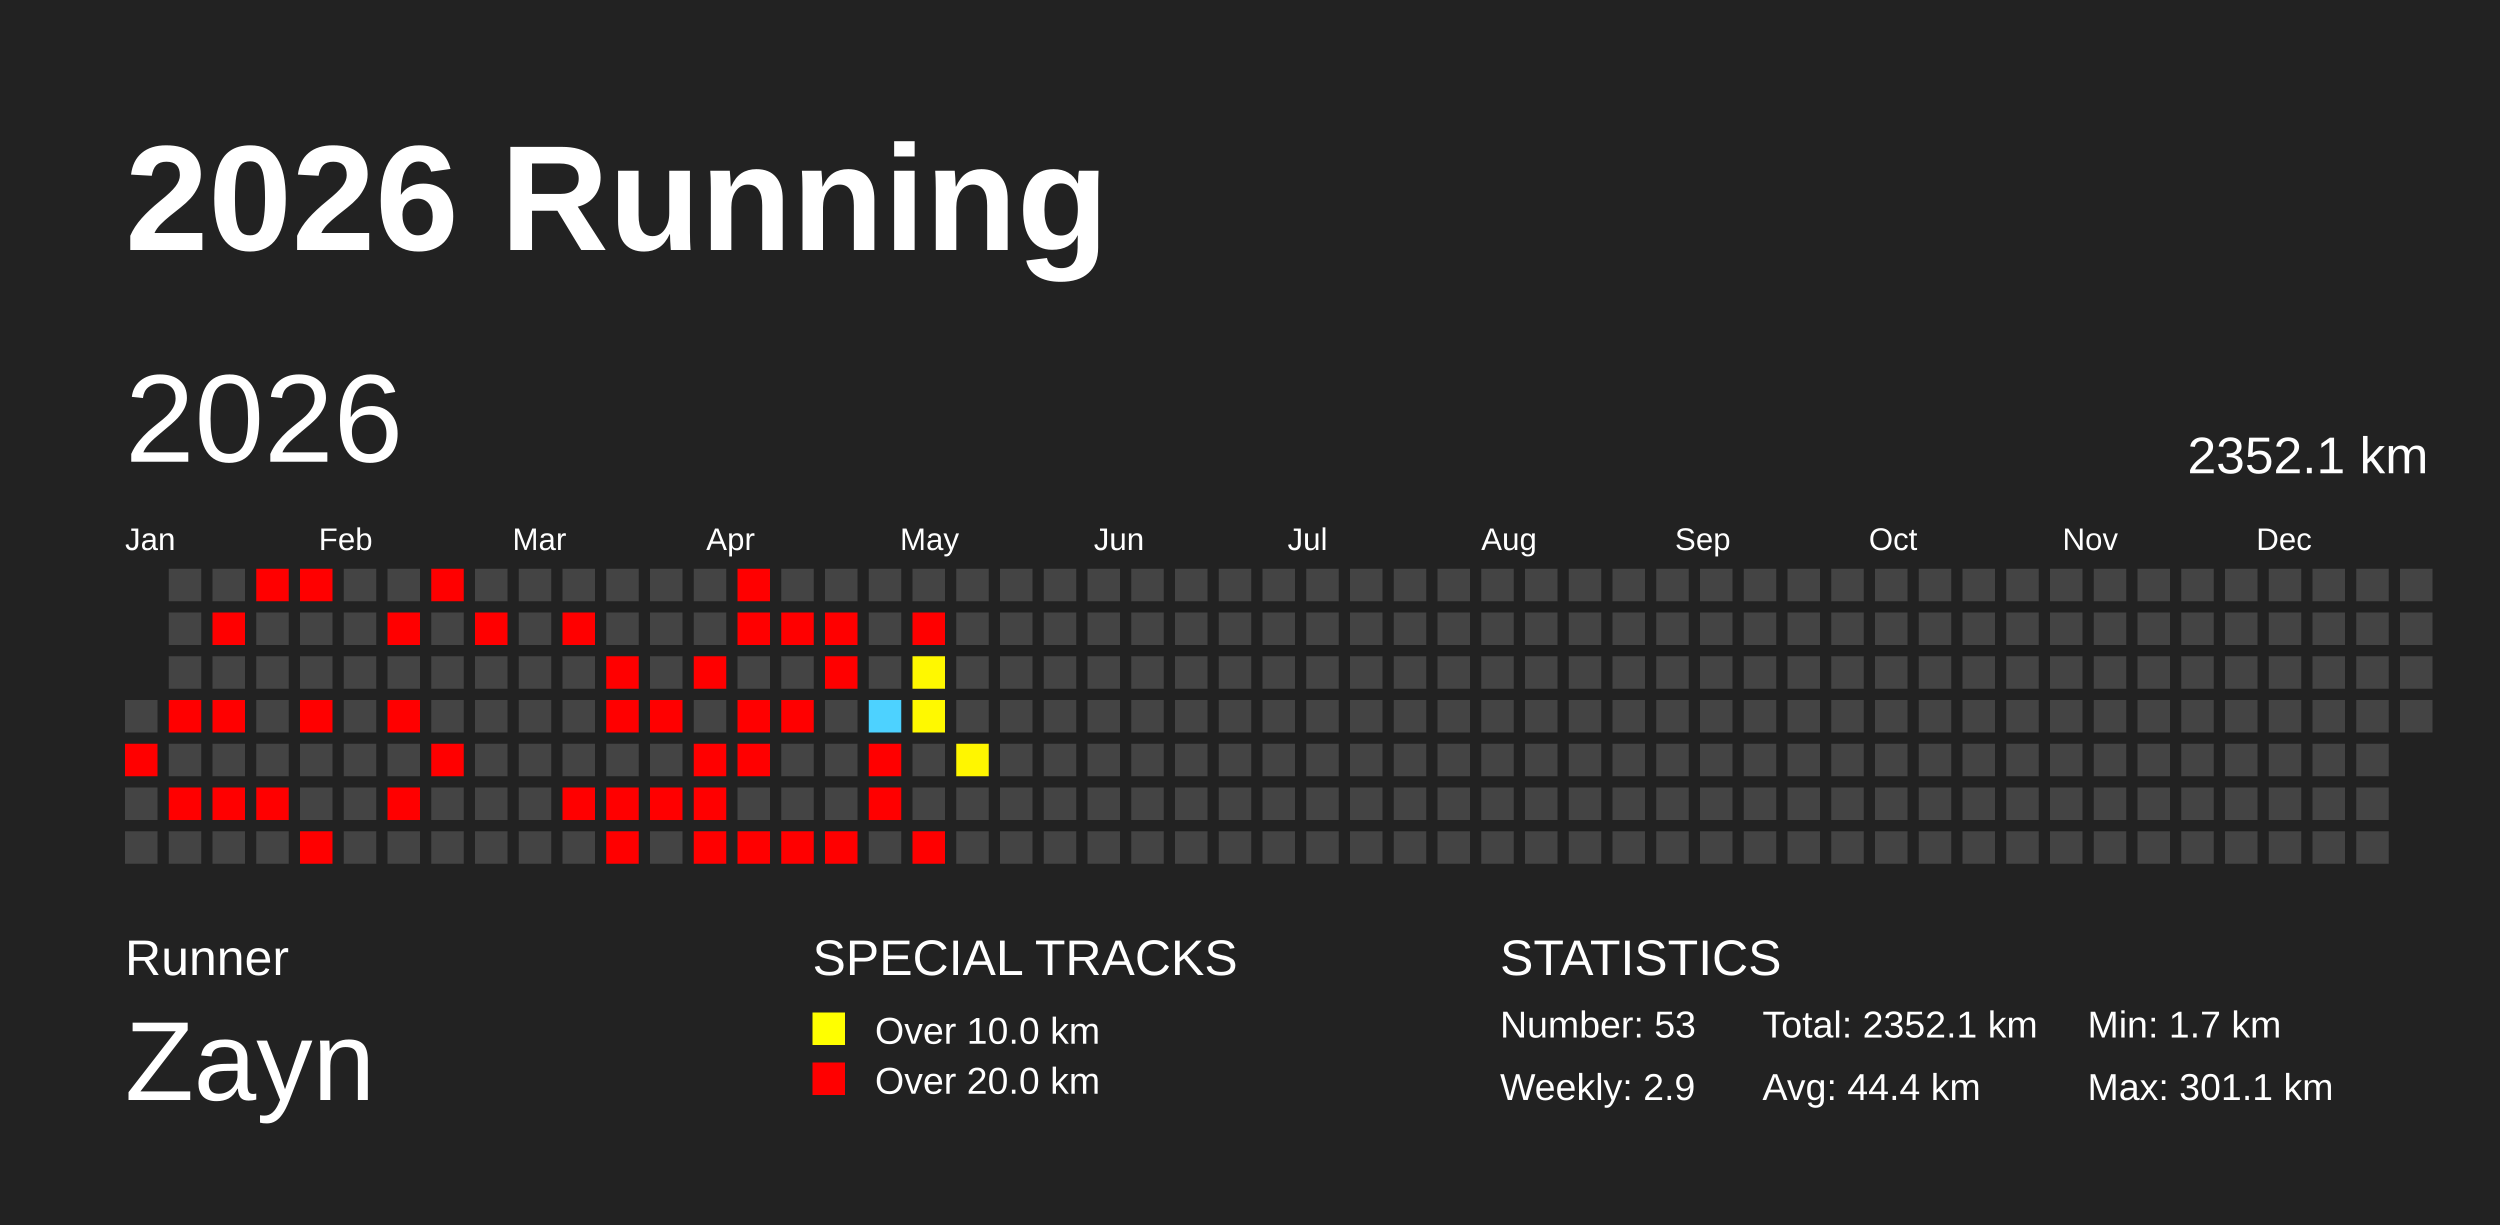
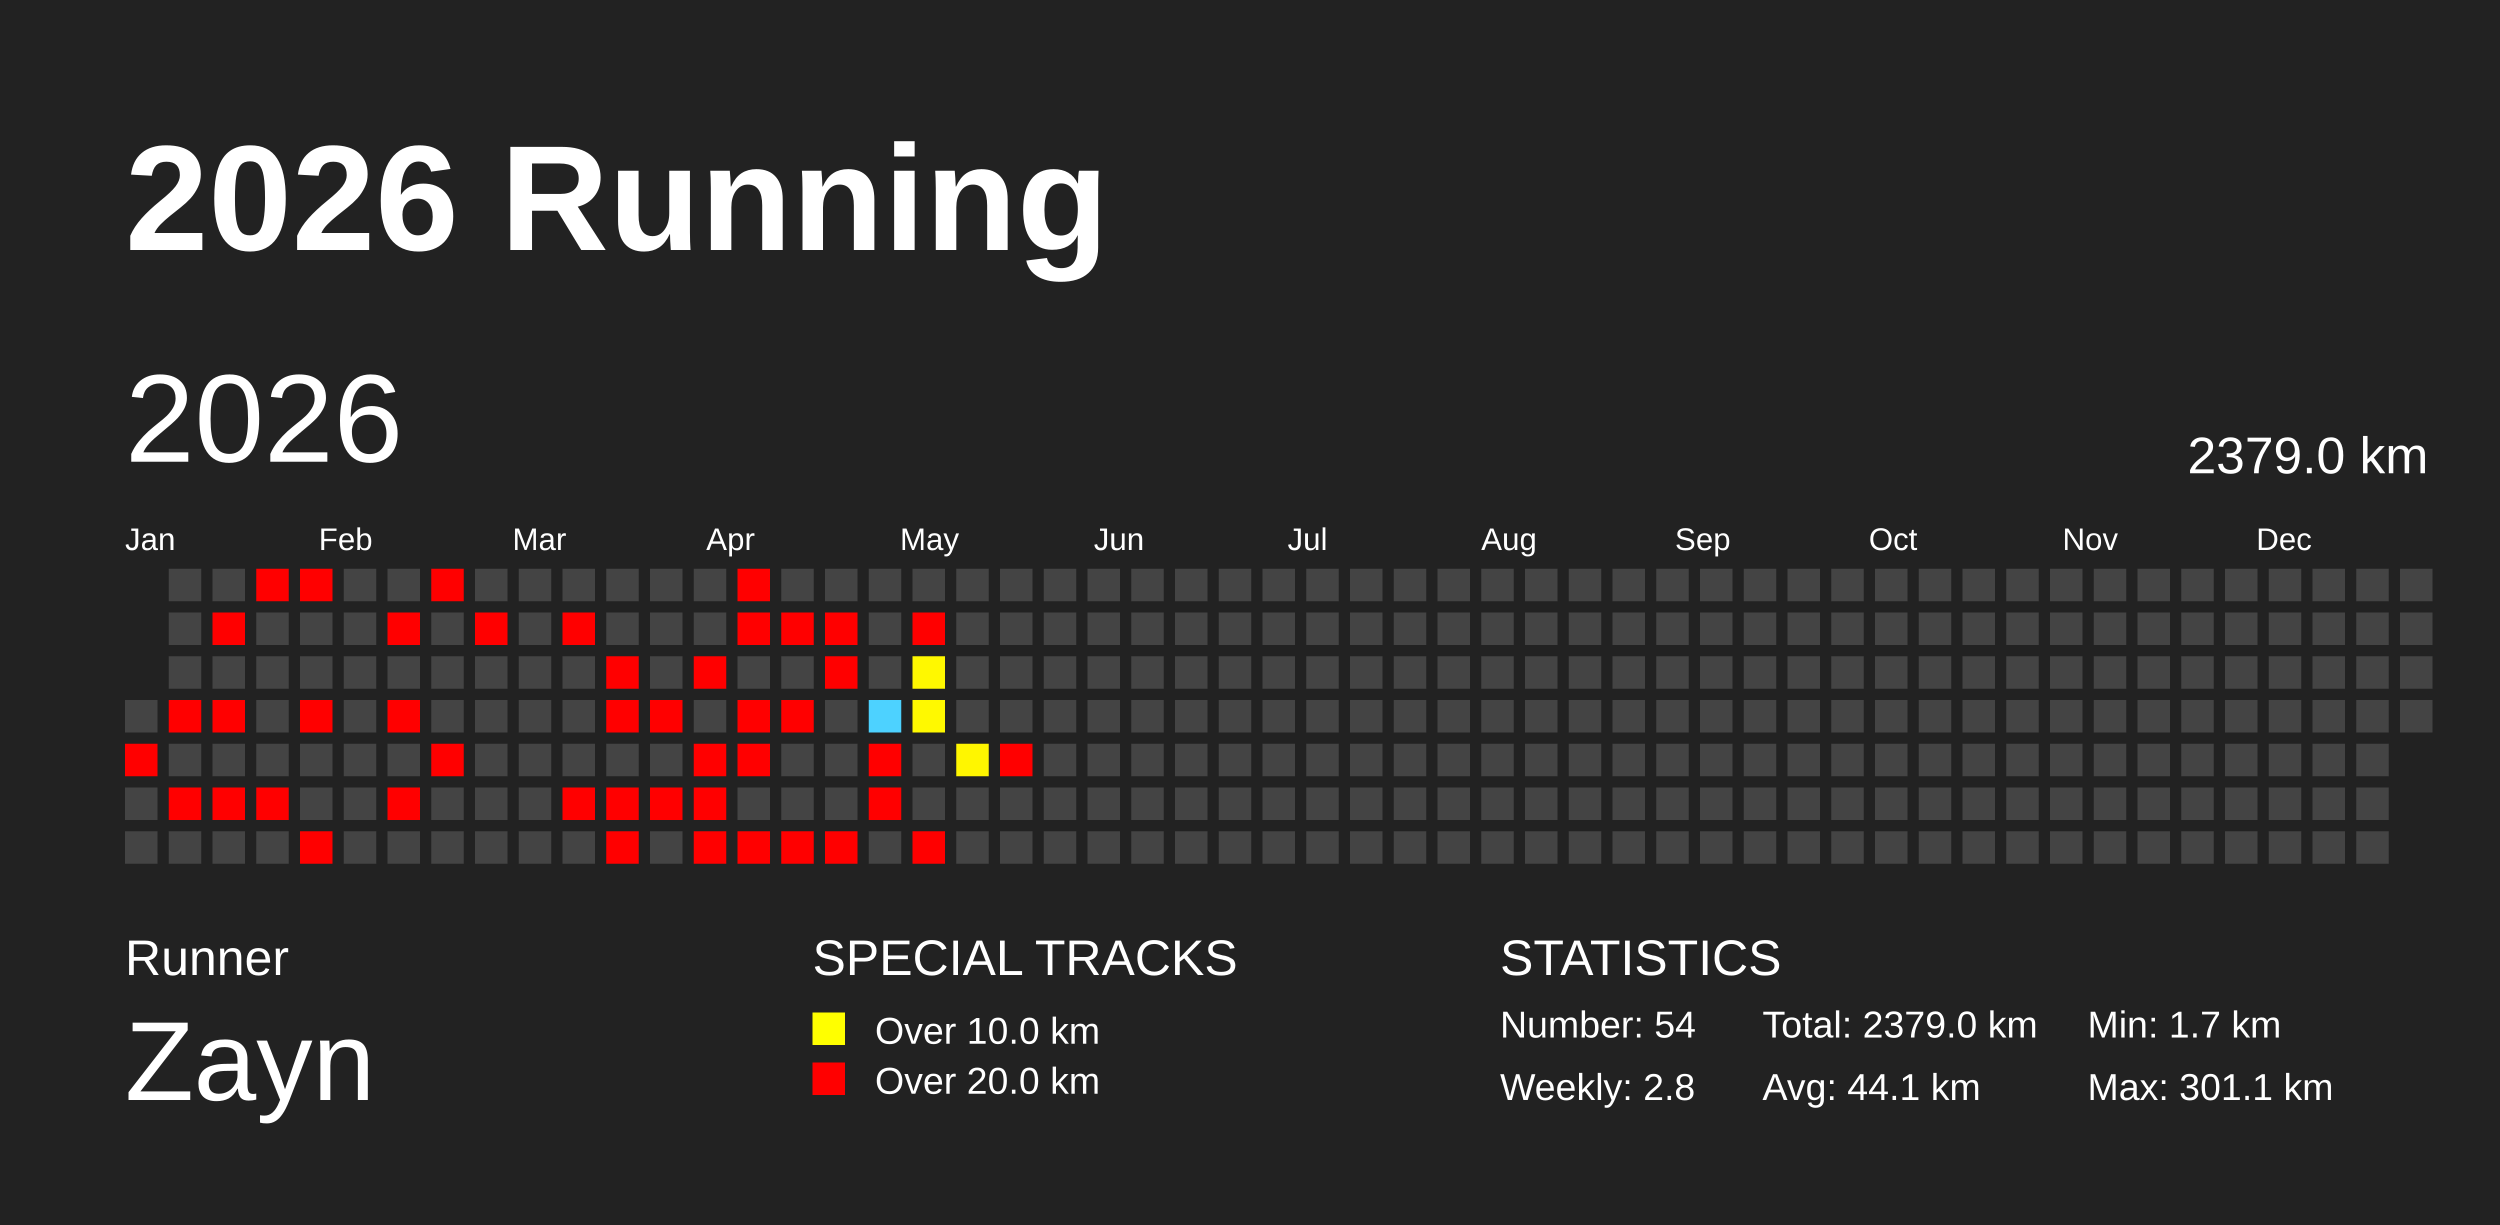
<svg xmlns="http://www.w3.org/2000/svg" baseProfile="full" height="98mm" version="1.1" viewBox="0,0,200,98" width="200mm">
  <defs />
  <rect fill="#222222" height="98" width="200" x="0" y="0" />
  <text fill="#FFFFFF" style="font-size:12px; font-family:Arial; font-weight:bold;" x="10" y="20">2026 Running</text>
  <text fill="#FFFFFF" style="font-size:4px; font-family:Arial" x="10" y="78">Runner</text>
  <text fill="#FFFFFF" style="font-size:9px; font-family:Arial" x="10" y="88">Zayn</text>
  <text fill="#FFFFFF" style="font-size:4px; font-family:Arial" x="65" y="78">SPECIAL TRACKS</text>
  <rect fill="yellow" height="2.6" width="2.6" x="65" y="81" />
  <text fill="#FFFFFF" style="font-size:3px; font-family:Arial" x="70" y="83.5">Over 10.0 km</text>
  <rect fill="red" height="2.6" width="2.6" x="65" y="85" />
  <text fill="#FFFFFF" style="font-size:3px; font-family:Arial" x="70" y="87.5">Over 20.0 km</text>
  <text fill="#FFFFFF" style="font-size:4px; font-family:Arial" x="120" y="78">STATISTICS</text>
-   <text fill="#FFFFFF" style="font-size:3px; font-family:Arial" x="120" y="83">Number: 53</text>
-   <text fill="#FFFFFF" style="font-size:3px; font-family:Arial" x="120" y="88">Weekly: 2.9</text>
-   <text fill="#FFFFFF" style="font-size:3px; font-family:Arial" x="141" y="83">Total: 2352.1 km</text>
-   <text fill="#FFFFFF" style="font-size:3px; font-family:Arial" x="141" y="88">Avg: 44.4 km</text>
+   <text fill="#FFFFFF" style="font-size:3px; font-family:Arial" x="120" y="83">Number: 54</text>
+   <text fill="#FFFFFF" style="font-size:3px; font-family:Arial" x="120" y="88">Weekly: 2.8</text>
+   <text fill="#FFFFFF" style="font-size:3px; font-family:Arial" x="141" y="83">Total: 2379.0 km</text>
+   <text fill="#FFFFFF" style="font-size:3px; font-family:Arial" x="141" y="88">Avg: 44.1 km</text>
  <text fill="#FFFFFF" style="font-size:3px; font-family:Arial" x="167" y="83">Min: 1.7 km</text>
  <text fill="#FFFFFF" style="font-size:3px; font-family:Arial" x="167" y="88">Max: 301.1 km</text>
  <text dominant-baseline="hanging" fill="#FFFFFF" style="font-size:10.0px; font-family:Arial;" x="10" y="30">2026</text>
-   <text dominant-baseline="hanging" fill="#FFFFFF" style="font-size:4.125px; font-family:Arial;" x="175" y="35">2352.1 km</text>
+   <text dominant-baseline="hanging" fill="#FFFFFF" style="font-size:4.125px; font-family:Arial;" x="175" y="35">2379.0 km</text>
  <text fill="#FFFFFF" style="font-size:2.5px; font-family:Arial" x="10.0" y="44">Jan</text>
  <text fill="#FFFFFF" style="font-size:2.5px; font-family:Arial" x="25.5" y="44">Feb</text>
  <text fill="#FFFFFF" style="font-size:2.5px; font-family:Arial" x="41.0" y="44">Mar</text>
  <text fill="#FFFFFF" style="font-size:2.5px; font-family:Arial" x="56.5" y="44">Apr</text>
  <text fill="#FFFFFF" style="font-size:2.5px; font-family:Arial" x="72.0" y="44">May</text>
  <text fill="#FFFFFF" style="font-size:2.5px; font-family:Arial" x="87.5" y="44">Jun</text>
  <text fill="#FFFFFF" style="font-size:2.5px; font-family:Arial" x="103.0" y="44">Jul</text>
  <text fill="#FFFFFF" style="font-size:2.5px; font-family:Arial" x="118.5" y="44">Aug</text>
  <text fill="#FFFFFF" style="font-size:2.5px; font-family:Arial" x="134.0" y="44">Sep</text>
  <text fill="#FFFFFF" style="font-size:2.5px; font-family:Arial" x="149.5" y="44">Oct</text>
  <text fill="#FFFFFF" style="font-size:2.5px; font-family:Arial" x="165.0" y="44">Nov</text>
  <text fill="#FFFFFF" style="font-size:2.5px; font-family:Arial" x="180.5" y="44">Dec</text>
  <rect fill="#444444" height="2.6" width="2.6" x="10.0" y="56.0" />
  <rect fill="red" height="2.6" width="2.6" x="10.0" y="59.5" />
  <rect fill="#444444" height="2.6" width="2.6" x="10.0" y="63.0" />
  <rect fill="#444444" height="2.6" width="2.6" x="10.0" y="66.5" />
  <rect fill="#444444" height="2.6" width="2.6" x="13.5" y="45.5" />
  <rect fill="#444444" height="2.6" width="2.6" x="13.5" y="49.0" />
  <rect fill="#444444" height="2.6" width="2.6" x="13.5" y="52.5" />
  <rect fill="red" height="2.6" width="2.6" x="13.5" y="56.0" />
  <rect fill="#444444" height="2.6" width="2.6" x="13.5" y="59.5" />
  <rect fill="red" height="2.6" width="2.6" x="13.5" y="63.0" />
  <rect fill="#444444" height="2.6" width="2.6" x="13.5" y="66.5" />
  <rect fill="#444444" height="2.6" width="2.6" x="17.0" y="45.5" />
  <rect fill="red" height="2.6" width="2.6" x="17.0" y="49.0" />
  <rect fill="#444444" height="2.6" width="2.6" x="17.0" y="52.5" />
  <rect fill="red" height="2.6" width="2.6" x="17.0" y="56.0" />
  <rect fill="#444444" height="2.6" width="2.6" x="17.0" y="59.5" />
  <rect fill="red" height="2.6" width="2.6" x="17.0" y="63.0" />
  <rect fill="#444444" height="2.6" width="2.6" x="17.0" y="66.5" />
  <rect fill="red" height="2.6" width="2.6" x="20.5" y="45.5" />
  <rect fill="#444444" height="2.6" width="2.6" x="20.5" y="49.0" />
  <rect fill="#444444" height="2.6" width="2.6" x="20.5" y="52.5" />
  <rect fill="#444444" height="2.6" width="2.6" x="20.5" y="56.0" />
  <rect fill="#444444" height="2.6" width="2.6" x="20.5" y="59.5" />
  <rect fill="red" height="2.6" width="2.6" x="20.5" y="63.0" />
  <rect fill="#444444" height="2.6" width="2.6" x="20.5" y="66.5" />
  <rect fill="red" height="2.6" width="2.6" x="24.0" y="45.5" />
  <rect fill="#444444" height="2.6" width="2.6" x="24.0" y="49.0" />
  <rect fill="#444444" height="2.6" width="2.6" x="24.0" y="52.5" />
  <rect fill="red" height="2.6" width="2.6" x="24.0" y="56.0" />
  <rect fill="#444444" height="2.6" width="2.6" x="24.0" y="59.5" />
  <rect fill="#444444" height="2.6" width="2.6" x="24.0" y="63.0" />
  <rect fill="red" height="2.6" width="2.6" x="24.0" y="66.5" />
  <rect fill="#444444" height="2.6" width="2.6" x="27.5" y="45.5" />
  <rect fill="#444444" height="2.6" width="2.6" x="27.5" y="49.0" />
  <rect fill="#444444" height="2.6" width="2.6" x="27.5" y="52.5" />
  <rect fill="#444444" height="2.6" width="2.6" x="27.5" y="56.0" />
  <rect fill="#444444" height="2.6" width="2.6" x="27.5" y="59.5" />
  <rect fill="#444444" height="2.6" width="2.6" x="27.5" y="63.0" />
  <rect fill="#444444" height="2.6" width="2.6" x="27.5" y="66.5" />
  <rect fill="#444444" height="2.6" width="2.6" x="31.0" y="45.5" />
  <rect fill="red" height="2.6" width="2.6" x="31.0" y="49.0" />
  <rect fill="#444444" height="2.6" width="2.6" x="31.0" y="52.5" />
  <rect fill="red" height="2.6" width="2.6" x="31.0" y="56.0" />
  <rect fill="#444444" height="2.6" width="2.6" x="31.0" y="59.5" />
  <rect fill="red" height="2.6" width="2.6" x="31.0" y="63.0" />
  <rect fill="#444444" height="2.6" width="2.6" x="31.0" y="66.5" />
  <rect fill="red" height="2.6" width="2.6" x="34.5" y="45.5" />
  <rect fill="#444444" height="2.6" width="2.6" x="34.5" y="49.0" />
  <rect fill="#444444" height="2.6" width="2.6" x="34.5" y="52.5" />
  <rect fill="#444444" height="2.6" width="2.6" x="34.5" y="56.0" />
  <rect fill="red" height="2.6" width="2.6" x="34.5" y="59.5" />
  <rect fill="#444444" height="2.6" width="2.6" x="34.5" y="63.0" />
  <rect fill="#444444" height="2.6" width="2.6" x="34.5" y="66.5" />
  <rect fill="#444444" height="2.6" width="2.6" x="38.0" y="45.5" />
  <rect fill="red" height="2.6" width="2.6" x="38.0" y="49.0" />
  <rect fill="#444444" height="2.6" width="2.6" x="38.0" y="52.5" />
  <rect fill="#444444" height="2.6" width="2.6" x="38.0" y="56.0" />
  <rect fill="#444444" height="2.6" width="2.6" x="38.0" y="59.5" />
  <rect fill="#444444" height="2.6" width="2.6" x="38.0" y="63.0" />
  <rect fill="#444444" height="2.6" width="2.6" x="38.0" y="66.5" />
  <rect fill="#444444" height="2.6" width="2.6" x="41.5" y="45.5" />
  <rect fill="#444444" height="2.6" width="2.6" x="41.5" y="49.0" />
  <rect fill="#444444" height="2.6" width="2.6" x="41.5" y="52.5" />
  <rect fill="#444444" height="2.6" width="2.6" x="41.5" y="56.0" />
  <rect fill="#444444" height="2.6" width="2.6" x="41.5" y="59.5" />
  <rect fill="#444444" height="2.6" width="2.6" x="41.5" y="63.0" />
  <rect fill="#444444" height="2.6" width="2.6" x="41.5" y="66.5" />
  <rect fill="#444444" height="2.6" width="2.6" x="45.0" y="45.5" />
  <rect fill="red" height="2.6" width="2.6" x="45.0" y="49.0" />
  <rect fill="#444444" height="2.6" width="2.6" x="45.0" y="52.5" />
  <rect fill="#444444" height="2.6" width="2.6" x="45.0" y="56.0" />
  <rect fill="#444444" height="2.6" width="2.6" x="45.0" y="59.5" />
  <rect fill="red" height="2.6" width="2.6" x="45.0" y="63.0" />
  <rect fill="#444444" height="2.6" width="2.6" x="45.0" y="66.5" />
  <rect fill="#444444" height="2.6" width="2.6" x="48.5" y="45.5" />
  <rect fill="#444444" height="2.6" width="2.6" x="48.5" y="49.0" />
  <rect fill="red" height="2.6" width="2.6" x="48.5" y="52.5" />
  <rect fill="red" height="2.6" width="2.6" x="48.5" y="56.0" />
  <rect fill="#444444" height="2.6" width="2.6" x="48.5" y="59.5" />
  <rect fill="red" height="2.6" width="2.6" x="48.5" y="63.0" />
  <rect fill="red" height="2.6" width="2.6" x="48.5" y="66.5" />
  <rect fill="#444444" height="2.6" width="2.6" x="52.0" y="45.5" />
  <rect fill="#444444" height="2.6" width="2.6" x="52.0" y="49.0" />
  <rect fill="#444444" height="2.6" width="2.6" x="52.0" y="52.5" />
  <rect fill="red" height="2.6" width="2.6" x="52.0" y="56.0" />
  <rect fill="#444444" height="2.6" width="2.6" x="52.0" y="59.5" />
  <rect fill="red" height="2.6" width="2.6" x="52.0" y="63.0" />
  <rect fill="#444444" height="2.6" width="2.6" x="52.0" y="66.5" />
  <rect fill="#444444" height="2.6" width="2.6" x="55.5" y="45.5" />
  <rect fill="#444444" height="2.6" width="2.6" x="55.5" y="49.0" />
  <rect fill="red" height="2.6" width="2.6" x="55.5" y="52.5" />
  <rect fill="#444444" height="2.6" width="2.6" x="55.5" y="56.0" />
  <rect fill="red" height="2.6" width="2.6" x="55.5" y="59.5" />
  <rect fill="red" height="2.6" width="2.6" x="55.5" y="63.0" />
  <rect fill="red" height="2.6" width="2.6" x="55.5" y="66.5" />
  <rect fill="red" height="2.6" width="2.6" x="59.0" y="45.5" />
  <rect fill="red" height="2.6" width="2.6" x="59.0" y="49.0" />
  <rect fill="#444444" height="2.6" width="2.6" x="59.0" y="52.5" />
  <rect fill="red" height="2.6" width="2.6" x="59.0" y="56.0" />
  <rect fill="red" height="2.6" width="2.6" x="59.0" y="59.5" />
  <rect fill="#444444" height="2.6" width="2.6" x="59.0" y="63.0" />
  <rect fill="red" height="2.6" width="2.6" x="59.0" y="66.5" />
  <rect fill="#444444" height="2.6" width="2.6" x="62.5" y="45.5" />
  <rect fill="red" height="2.6" width="2.6" x="62.5" y="49.0" />
  <rect fill="#444444" height="2.6" width="2.6" x="62.5" y="52.5" />
  <rect fill="red" height="2.6" width="2.6" x="62.5" y="56.0" />
  <rect fill="#444444" height="2.6" width="2.6" x="62.5" y="59.5" />
  <rect fill="#444444" height="2.6" width="2.6" x="62.5" y="63.0" />
  <rect fill="red" height="2.6" width="2.6" x="62.5" y="66.5" />
  <rect fill="#444444" height="2.6" width="2.6" x="66.0" y="45.5" />
  <rect fill="red" height="2.6" width="2.6" x="66.0" y="49.0" />
  <rect fill="red" height="2.6" width="2.6" x="66.0" y="52.5" />
  <rect fill="#444444" height="2.6" width="2.6" x="66.0" y="56.0" />
  <rect fill="#444444" height="2.6" width="2.6" x="66.0" y="59.5" />
  <rect fill="#444444" height="2.6" width="2.6" x="66.0" y="63.0" />
  <rect fill="red" height="2.6" width="2.6" x="66.0" y="66.5" />
  <rect fill="#444444" height="2.6" width="2.6" x="69.5" y="45.5" />
  <rect fill="#444444" height="2.6" width="2.6" x="69.5" y="49.0" />
  <rect fill="#444444" height="2.6" width="2.6" x="69.5" y="52.5" />
  <rect fill="#4dd2ff" height="2.6" width="2.6" x="69.5" y="56.0" />
  <rect fill="red" height="2.6" width="2.6" x="69.5" y="59.5" />
  <rect fill="red" height="2.6" width="2.6" x="69.5" y="63.0" />
  <rect fill="#444444" height="2.6" width="2.6" x="69.5" y="66.5" />
  <rect fill="#444444" height="2.6" width="2.6" x="73.0" y="45.5" />
  <rect fill="red" height="2.6" width="2.6" x="73.0" y="49.0" />
  <rect fill="#fff800" height="2.6" width="2.6" x="73.0" y="52.5" />
  <rect fill="#fff900" height="2.6" width="2.6" x="73.0" y="56.0" />
  <rect fill="#444444" height="2.6" width="2.6" x="73.0" y="59.5" />
  <rect fill="#444444" height="2.6" width="2.6" x="73.0" y="63.0" />
  <rect fill="red" height="2.6" width="2.6" x="73.0" y="66.5" />
  <rect fill="#444444" height="2.6" width="2.6" x="76.5" y="45.5" />
  <rect fill="#444444" height="2.6" width="2.6" x="76.5" y="49.0" />
  <rect fill="#444444" height="2.6" width="2.6" x="76.5" y="52.5" />
  <rect fill="#444444" height="2.6" width="2.6" x="76.5" y="56.0" />
  <rect fill="#fff600" height="2.6" width="2.6" x="76.5" y="59.5" />
  <rect fill="#444444" height="2.6" width="2.6" x="76.5" y="63.0" />
  <rect fill="#444444" height="2.6" width="2.6" x="76.5" y="66.5" />
  <rect fill="#444444" height="2.6" width="2.6" x="80.0" y="45.5" />
  <rect fill="#444444" height="2.6" width="2.6" x="80.0" y="49.0" />
  <rect fill="#444444" height="2.6" width="2.6" x="80.0" y="52.5" />
  <rect fill="#444444" height="2.6" width="2.6" x="80.0" y="56.0" />
-   <rect fill="#444444" height="2.6" width="2.6" x="80.0" y="59.5" />
+   <rect fill="red" height="2.6" width="2.6" x="80.0" y="59.5" />
  <rect fill="#444444" height="2.6" width="2.6" x="80.0" y="63.0" />
  <rect fill="#444444" height="2.6" width="2.6" x="80.0" y="66.5" />
  <rect fill="#444444" height="2.6" width="2.6" x="83.5" y="45.5" />
  <rect fill="#444444" height="2.6" width="2.6" x="83.5" y="49.0" />
  <rect fill="#444444" height="2.6" width="2.6" x="83.5" y="52.5" />
  <rect fill="#444444" height="2.6" width="2.6" x="83.5" y="56.0" />
  <rect fill="#444444" height="2.6" width="2.6" x="83.5" y="59.5" />
  <rect fill="#444444" height="2.6" width="2.6" x="83.5" y="63.0" />
  <rect fill="#444444" height="2.6" width="2.6" x="83.5" y="66.5" />
  <rect fill="#444444" height="2.6" width="2.6" x="87.0" y="45.5" />
  <rect fill="#444444" height="2.6" width="2.6" x="87.0" y="49.0" />
  <rect fill="#444444" height="2.6" width="2.6" x="87.0" y="52.5" />
  <rect fill="#444444" height="2.6" width="2.6" x="87.0" y="56.0" />
  <rect fill="#444444" height="2.6" width="2.6" x="87.0" y="59.5" />
  <rect fill="#444444" height="2.6" width="2.6" x="87.0" y="63.0" />
  <rect fill="#444444" height="2.6" width="2.6" x="87.0" y="66.5" />
  <rect fill="#444444" height="2.6" width="2.6" x="90.5" y="45.5" />
  <rect fill="#444444" height="2.6" width="2.6" x="90.5" y="49.0" />
  <rect fill="#444444" height="2.6" width="2.6" x="90.5" y="52.5" />
  <rect fill="#444444" height="2.6" width="2.6" x="90.5" y="56.0" />
  <rect fill="#444444" height="2.6" width="2.6" x="90.5" y="59.5" />
  <rect fill="#444444" height="2.6" width="2.6" x="90.5" y="63.0" />
  <rect fill="#444444" height="2.6" width="2.6" x="90.5" y="66.5" />
  <rect fill="#444444" height="2.6" width="2.6" x="94.0" y="45.5" />
  <rect fill="#444444" height="2.6" width="2.6" x="94.0" y="49.0" />
  <rect fill="#444444" height="2.6" width="2.6" x="94.0" y="52.5" />
  <rect fill="#444444" height="2.6" width="2.6" x="94.0" y="56.0" />
  <rect fill="#444444" height="2.6" width="2.6" x="94.0" y="59.5" />
  <rect fill="#444444" height="2.6" width="2.6" x="94.0" y="63.0" />
  <rect fill="#444444" height="2.6" width="2.6" x="94.0" y="66.5" />
  <rect fill="#444444" height="2.6" width="2.6" x="97.5" y="45.5" />
  <rect fill="#444444" height="2.6" width="2.6" x="97.5" y="49.0" />
  <rect fill="#444444" height="2.6" width="2.6" x="97.5" y="52.5" />
  <rect fill="#444444" height="2.6" width="2.6" x="97.5" y="56.0" />
  <rect fill="#444444" height="2.6" width="2.6" x="97.5" y="59.5" />
  <rect fill="#444444" height="2.6" width="2.6" x="97.5" y="63.0" />
  <rect fill="#444444" height="2.6" width="2.6" x="97.5" y="66.5" />
  <rect fill="#444444" height="2.6" width="2.6" x="101.0" y="45.5" />
  <rect fill="#444444" height="2.6" width="2.6" x="101.0" y="49.0" />
  <rect fill="#444444" height="2.6" width="2.6" x="101.0" y="52.5" />
  <rect fill="#444444" height="2.6" width="2.6" x="101.0" y="56.0" />
  <rect fill="#444444" height="2.6" width="2.6" x="101.0" y="59.5" />
  <rect fill="#444444" height="2.6" width="2.6" x="101.0" y="63.0" />
  <rect fill="#444444" height="2.6" width="2.6" x="101.0" y="66.5" />
  <rect fill="#444444" height="2.6" width="2.6" x="104.5" y="45.5" />
  <rect fill="#444444" height="2.6" width="2.6" x="104.5" y="49.0" />
  <rect fill="#444444" height="2.6" width="2.6" x="104.5" y="52.5" />
  <rect fill="#444444" height="2.6" width="2.6" x="104.5" y="56.0" />
  <rect fill="#444444" height="2.6" width="2.6" x="104.5" y="59.5" />
  <rect fill="#444444" height="2.6" width="2.6" x="104.5" y="63.0" />
  <rect fill="#444444" height="2.6" width="2.6" x="104.5" y="66.5" />
  <rect fill="#444444" height="2.6" width="2.6" x="108.0" y="45.5" />
  <rect fill="#444444" height="2.6" width="2.6" x="108.0" y="49.0" />
  <rect fill="#444444" height="2.6" width="2.6" x="108.0" y="52.5" />
  <rect fill="#444444" height="2.6" width="2.6" x="108.0" y="56.0" />
  <rect fill="#444444" height="2.6" width="2.6" x="108.0" y="59.5" />
  <rect fill="#444444" height="2.6" width="2.6" x="108.0" y="63.0" />
  <rect fill="#444444" height="2.6" width="2.6" x="108.0" y="66.5" />
  <rect fill="#444444" height="2.6" width="2.6" x="111.5" y="45.5" />
  <rect fill="#444444" height="2.6" width="2.6" x="111.5" y="49.0" />
  <rect fill="#444444" height="2.6" width="2.6" x="111.5" y="52.5" />
  <rect fill="#444444" height="2.6" width="2.6" x="111.5" y="56.0" />
  <rect fill="#444444" height="2.6" width="2.6" x="111.5" y="59.5" />
  <rect fill="#444444" height="2.6" width="2.6" x="111.5" y="63.0" />
  <rect fill="#444444" height="2.6" width="2.6" x="111.5" y="66.5" />
  <rect fill="#444444" height="2.6" width="2.6" x="115.0" y="45.5" />
  <rect fill="#444444" height="2.6" width="2.6" x="115.0" y="49.0" />
  <rect fill="#444444" height="2.6" width="2.6" x="115.0" y="52.5" />
  <rect fill="#444444" height="2.6" width="2.6" x="115.0" y="56.0" />
  <rect fill="#444444" height="2.6" width="2.6" x="115.0" y="59.5" />
  <rect fill="#444444" height="2.6" width="2.6" x="115.0" y="63.0" />
  <rect fill="#444444" height="2.6" width="2.6" x="115.0" y="66.5" />
  <rect fill="#444444" height="2.6" width="2.6" x="118.5" y="45.5" />
  <rect fill="#444444" height="2.6" width="2.6" x="118.5" y="49.0" />
  <rect fill="#444444" height="2.6" width="2.6" x="118.5" y="52.5" />
  <rect fill="#444444" height="2.6" width="2.6" x="118.5" y="56.0" />
  <rect fill="#444444" height="2.6" width="2.6" x="118.5" y="59.5" />
  <rect fill="#444444" height="2.6" width="2.6" x="118.5" y="63.0" />
  <rect fill="#444444" height="2.6" width="2.6" x="118.5" y="66.5" />
  <rect fill="#444444" height="2.6" width="2.6" x="122.0" y="45.5" />
  <rect fill="#444444" height="2.6" width="2.6" x="122.0" y="49.0" />
  <rect fill="#444444" height="2.6" width="2.6" x="122.0" y="52.5" />
  <rect fill="#444444" height="2.6" width="2.6" x="122.0" y="56.0" />
  <rect fill="#444444" height="2.6" width="2.6" x="122.0" y="59.5" />
  <rect fill="#444444" height="2.6" width="2.6" x="122.0" y="63.0" />
  <rect fill="#444444" height="2.6" width="2.6" x="122.0" y="66.5" />
  <rect fill="#444444" height="2.6" width="2.6" x="125.5" y="45.5" />
  <rect fill="#444444" height="2.6" width="2.6" x="125.5" y="49.0" />
  <rect fill="#444444" height="2.6" width="2.6" x="125.5" y="52.5" />
  <rect fill="#444444" height="2.6" width="2.6" x="125.5" y="56.0" />
  <rect fill="#444444" height="2.6" width="2.6" x="125.5" y="59.5" />
  <rect fill="#444444" height="2.6" width="2.6" x="125.5" y="63.0" />
  <rect fill="#444444" height="2.6" width="2.6" x="125.5" y="66.5" />
  <rect fill="#444444" height="2.6" width="2.6" x="129.0" y="45.5" />
  <rect fill="#444444" height="2.6" width="2.6" x="129.0" y="49.0" />
  <rect fill="#444444" height="2.6" width="2.6" x="129.0" y="52.5" />
  <rect fill="#444444" height="2.6" width="2.6" x="129.0" y="56.0" />
  <rect fill="#444444" height="2.6" width="2.6" x="129.0" y="59.5" />
  <rect fill="#444444" height="2.6" width="2.6" x="129.0" y="63.0" />
  <rect fill="#444444" height="2.6" width="2.6" x="129.0" y="66.5" />
  <rect fill="#444444" height="2.6" width="2.6" x="132.5" y="45.5" />
  <rect fill="#444444" height="2.6" width="2.6" x="132.5" y="49.0" />
  <rect fill="#444444" height="2.6" width="2.6" x="132.5" y="52.5" />
  <rect fill="#444444" height="2.6" width="2.6" x="132.5" y="56.0" />
  <rect fill="#444444" height="2.6" width="2.6" x="132.5" y="59.5" />
  <rect fill="#444444" height="2.6" width="2.6" x="132.5" y="63.0" />
  <rect fill="#444444" height="2.6" width="2.6" x="132.5" y="66.5" />
  <rect fill="#444444" height="2.6" width="2.6" x="136.0" y="45.5" />
  <rect fill="#444444" height="2.6" width="2.6" x="136.0" y="49.0" />
  <rect fill="#444444" height="2.6" width="2.6" x="136.0" y="52.5" />
  <rect fill="#444444" height="2.6" width="2.6" x="136.0" y="56.0" />
  <rect fill="#444444" height="2.6" width="2.6" x="136.0" y="59.5" />
  <rect fill="#444444" height="2.6" width="2.6" x="136.0" y="63.0" />
  <rect fill="#444444" height="2.6" width="2.6" x="136.0" y="66.5" />
  <rect fill="#444444" height="2.6" width="2.6" x="139.5" y="45.5" />
  <rect fill="#444444" height="2.6" width="2.6" x="139.5" y="49.0" />
  <rect fill="#444444" height="2.6" width="2.6" x="139.5" y="52.5" />
  <rect fill="#444444" height="2.6" width="2.6" x="139.5" y="56.0" />
  <rect fill="#444444" height="2.6" width="2.6" x="139.5" y="59.5" />
  <rect fill="#444444" height="2.6" width="2.6" x="139.5" y="63.0" />
  <rect fill="#444444" height="2.6" width="2.6" x="139.5" y="66.5" />
  <rect fill="#444444" height="2.6" width="2.6" x="143.0" y="45.5" />
  <rect fill="#444444" height="2.6" width="2.6" x="143.0" y="49.0" />
  <rect fill="#444444" height="2.6" width="2.6" x="143.0" y="52.5" />
  <rect fill="#444444" height="2.6" width="2.6" x="143.0" y="56.0" />
  <rect fill="#444444" height="2.6" width="2.6" x="143.0" y="59.5" />
  <rect fill="#444444" height="2.6" width="2.6" x="143.0" y="63.0" />
  <rect fill="#444444" height="2.6" width="2.6" x="143.0" y="66.5" />
  <rect fill="#444444" height="2.6" width="2.6" x="146.5" y="45.5" />
  <rect fill="#444444" height="2.6" width="2.6" x="146.5" y="49.0" />
  <rect fill="#444444" height="2.6" width="2.6" x="146.5" y="52.5" />
  <rect fill="#444444" height="2.6" width="2.6" x="146.5" y="56.0" />
  <rect fill="#444444" height="2.6" width="2.6" x="146.5" y="59.5" />
  <rect fill="#444444" height="2.6" width="2.6" x="146.5" y="63.0" />
  <rect fill="#444444" height="2.6" width="2.6" x="146.5" y="66.5" />
  <rect fill="#444444" height="2.6" width="2.6" x="150.0" y="45.5" />
  <rect fill="#444444" height="2.6" width="2.6" x="150.0" y="49.0" />
  <rect fill="#444444" height="2.6" width="2.6" x="150.0" y="52.5" />
  <rect fill="#444444" height="2.6" width="2.6" x="150.0" y="56.0" />
  <rect fill="#444444" height="2.6" width="2.6" x="150.0" y="59.5" />
  <rect fill="#444444" height="2.6" width="2.6" x="150.0" y="63.0" />
  <rect fill="#444444" height="2.6" width="2.6" x="150.0" y="66.5" />
  <rect fill="#444444" height="2.6" width="2.6" x="153.5" y="45.5" />
  <rect fill="#444444" height="2.6" width="2.6" x="153.5" y="49.0" />
  <rect fill="#444444" height="2.6" width="2.6" x="153.5" y="52.5" />
  <rect fill="#444444" height="2.6" width="2.6" x="153.5" y="56.0" />
  <rect fill="#444444" height="2.6" width="2.6" x="153.5" y="59.5" />
  <rect fill="#444444" height="2.6" width="2.6" x="153.5" y="63.0" />
  <rect fill="#444444" height="2.6" width="2.6" x="153.5" y="66.5" />
  <rect fill="#444444" height="2.6" width="2.6" x="157.0" y="45.5" />
  <rect fill="#444444" height="2.6" width="2.6" x="157.0" y="49.0" />
  <rect fill="#444444" height="2.6" width="2.6" x="157.0" y="52.5" />
  <rect fill="#444444" height="2.6" width="2.6" x="157.0" y="56.0" />
  <rect fill="#444444" height="2.6" width="2.6" x="157.0" y="59.5" />
  <rect fill="#444444" height="2.6" width="2.6" x="157.0" y="63.0" />
  <rect fill="#444444" height="2.6" width="2.6" x="157.0" y="66.5" />
  <rect fill="#444444" height="2.6" width="2.6" x="160.5" y="45.5" />
  <rect fill="#444444" height="2.6" width="2.6" x="160.5" y="49.0" />
  <rect fill="#444444" height="2.6" width="2.6" x="160.5" y="52.5" />
  <rect fill="#444444" height="2.6" width="2.6" x="160.5" y="56.0" />
  <rect fill="#444444" height="2.6" width="2.6" x="160.5" y="59.5" />
  <rect fill="#444444" height="2.6" width="2.6" x="160.5" y="63.0" />
  <rect fill="#444444" height="2.6" width="2.6" x="160.5" y="66.5" />
  <rect fill="#444444" height="2.6" width="2.6" x="164.0" y="45.5" />
  <rect fill="#444444" height="2.6" width="2.6" x="164.0" y="49.0" />
  <rect fill="#444444" height="2.6" width="2.6" x="164.0" y="52.5" />
  <rect fill="#444444" height="2.6" width="2.6" x="164.0" y="56.0" />
  <rect fill="#444444" height="2.6" width="2.6" x="164.0" y="59.5" />
  <rect fill="#444444" height="2.6" width="2.6" x="164.0" y="63.0" />
  <rect fill="#444444" height="2.6" width="2.6" x="164.0" y="66.5" />
  <rect fill="#444444" height="2.6" width="2.6" x="167.5" y="45.5" />
  <rect fill="#444444" height="2.6" width="2.6" x="167.5" y="49.0" />
  <rect fill="#444444" height="2.6" width="2.6" x="167.5" y="52.5" />
  <rect fill="#444444" height="2.6" width="2.6" x="167.5" y="56.0" />
  <rect fill="#444444" height="2.6" width="2.6" x="167.5" y="59.5" />
  <rect fill="#444444" height="2.6" width="2.6" x="167.5" y="63.0" />
  <rect fill="#444444" height="2.6" width="2.6" x="167.5" y="66.5" />
  <rect fill="#444444" height="2.6" width="2.6" x="171.0" y="45.5" />
  <rect fill="#444444" height="2.6" width="2.6" x="171.0" y="49.0" />
  <rect fill="#444444" height="2.6" width="2.6" x="171.0" y="52.5" />
  <rect fill="#444444" height="2.6" width="2.6" x="171.0" y="56.0" />
  <rect fill="#444444" height="2.6" width="2.6" x="171.0" y="59.5" />
  <rect fill="#444444" height="2.6" width="2.6" x="171.0" y="63.0" />
  <rect fill="#444444" height="2.6" width="2.6" x="171.0" y="66.5" />
  <rect fill="#444444" height="2.6" width="2.6" x="174.5" y="45.5" />
  <rect fill="#444444" height="2.6" width="2.6" x="174.5" y="49.0" />
  <rect fill="#444444" height="2.6" width="2.6" x="174.5" y="52.5" />
  <rect fill="#444444" height="2.6" width="2.6" x="174.5" y="56.0" />
  <rect fill="#444444" height="2.6" width="2.6" x="174.5" y="59.5" />
  <rect fill="#444444" height="2.6" width="2.6" x="174.5" y="63.0" />
  <rect fill="#444444" height="2.6" width="2.6" x="174.5" y="66.5" />
  <rect fill="#444444" height="2.6" width="2.6" x="178.0" y="45.5" />
  <rect fill="#444444" height="2.6" width="2.6" x="178.0" y="49.0" />
  <rect fill="#444444" height="2.6" width="2.6" x="178.0" y="52.5" />
  <rect fill="#444444" height="2.6" width="2.6" x="178.0" y="56.0" />
  <rect fill="#444444" height="2.6" width="2.6" x="178.0" y="59.5" />
  <rect fill="#444444" height="2.6" width="2.6" x="178.0" y="63.0" />
  <rect fill="#444444" height="2.6" width="2.6" x="178.0" y="66.5" />
  <rect fill="#444444" height="2.6" width="2.6" x="181.5" y="45.5" />
  <rect fill="#444444" height="2.6" width="2.6" x="181.5" y="49.0" />
  <rect fill="#444444" height="2.6" width="2.6" x="181.5" y="52.5" />
  <rect fill="#444444" height="2.6" width="2.6" x="181.5" y="56.0" />
  <rect fill="#444444" height="2.6" width="2.6" x="181.5" y="59.5" />
  <rect fill="#444444" height="2.6" width="2.6" x="181.5" y="63.0" />
  <rect fill="#444444" height="2.6" width="2.6" x="181.5" y="66.5" />
  <rect fill="#444444" height="2.6" width="2.6" x="185.0" y="45.5" />
  <rect fill="#444444" height="2.6" width="2.6" x="185.0" y="49.0" />
  <rect fill="#444444" height="2.6" width="2.6" x="185.0" y="52.5" />
  <rect fill="#444444" height="2.6" width="2.6" x="185.0" y="56.0" />
  <rect fill="#444444" height="2.6" width="2.6" x="185.0" y="59.5" />
  <rect fill="#444444" height="2.6" width="2.6" x="185.0" y="63.0" />
  <rect fill="#444444" height="2.6" width="2.6" x="185.0" y="66.5" />
  <rect fill="#444444" height="2.6" width="2.6" x="188.5" y="45.5" />
  <rect fill="#444444" height="2.6" width="2.6" x="188.5" y="49.0" />
  <rect fill="#444444" height="2.6" width="2.6" x="188.5" y="52.5" />
  <rect fill="#444444" height="2.6" width="2.6" x="188.5" y="56.0" />
  <rect fill="#444444" height="2.6" width="2.6" x="188.5" y="59.5" />
  <rect fill="#444444" height="2.6" width="2.6" x="188.5" y="63.0" />
  <rect fill="#444444" height="2.6" width="2.6" x="188.5" y="66.5" />
  <rect fill="#444444" height="2.6" width="2.6" x="192.0" y="45.5" />
  <rect fill="#444444" height="2.6" width="2.6" x="192.0" y="49.0" />
  <rect fill="#444444" height="2.6" width="2.6" x="192.0" y="52.5" />
  <rect fill="#444444" height="2.6" width="2.6" x="192.0" y="56.0" />
</svg>
